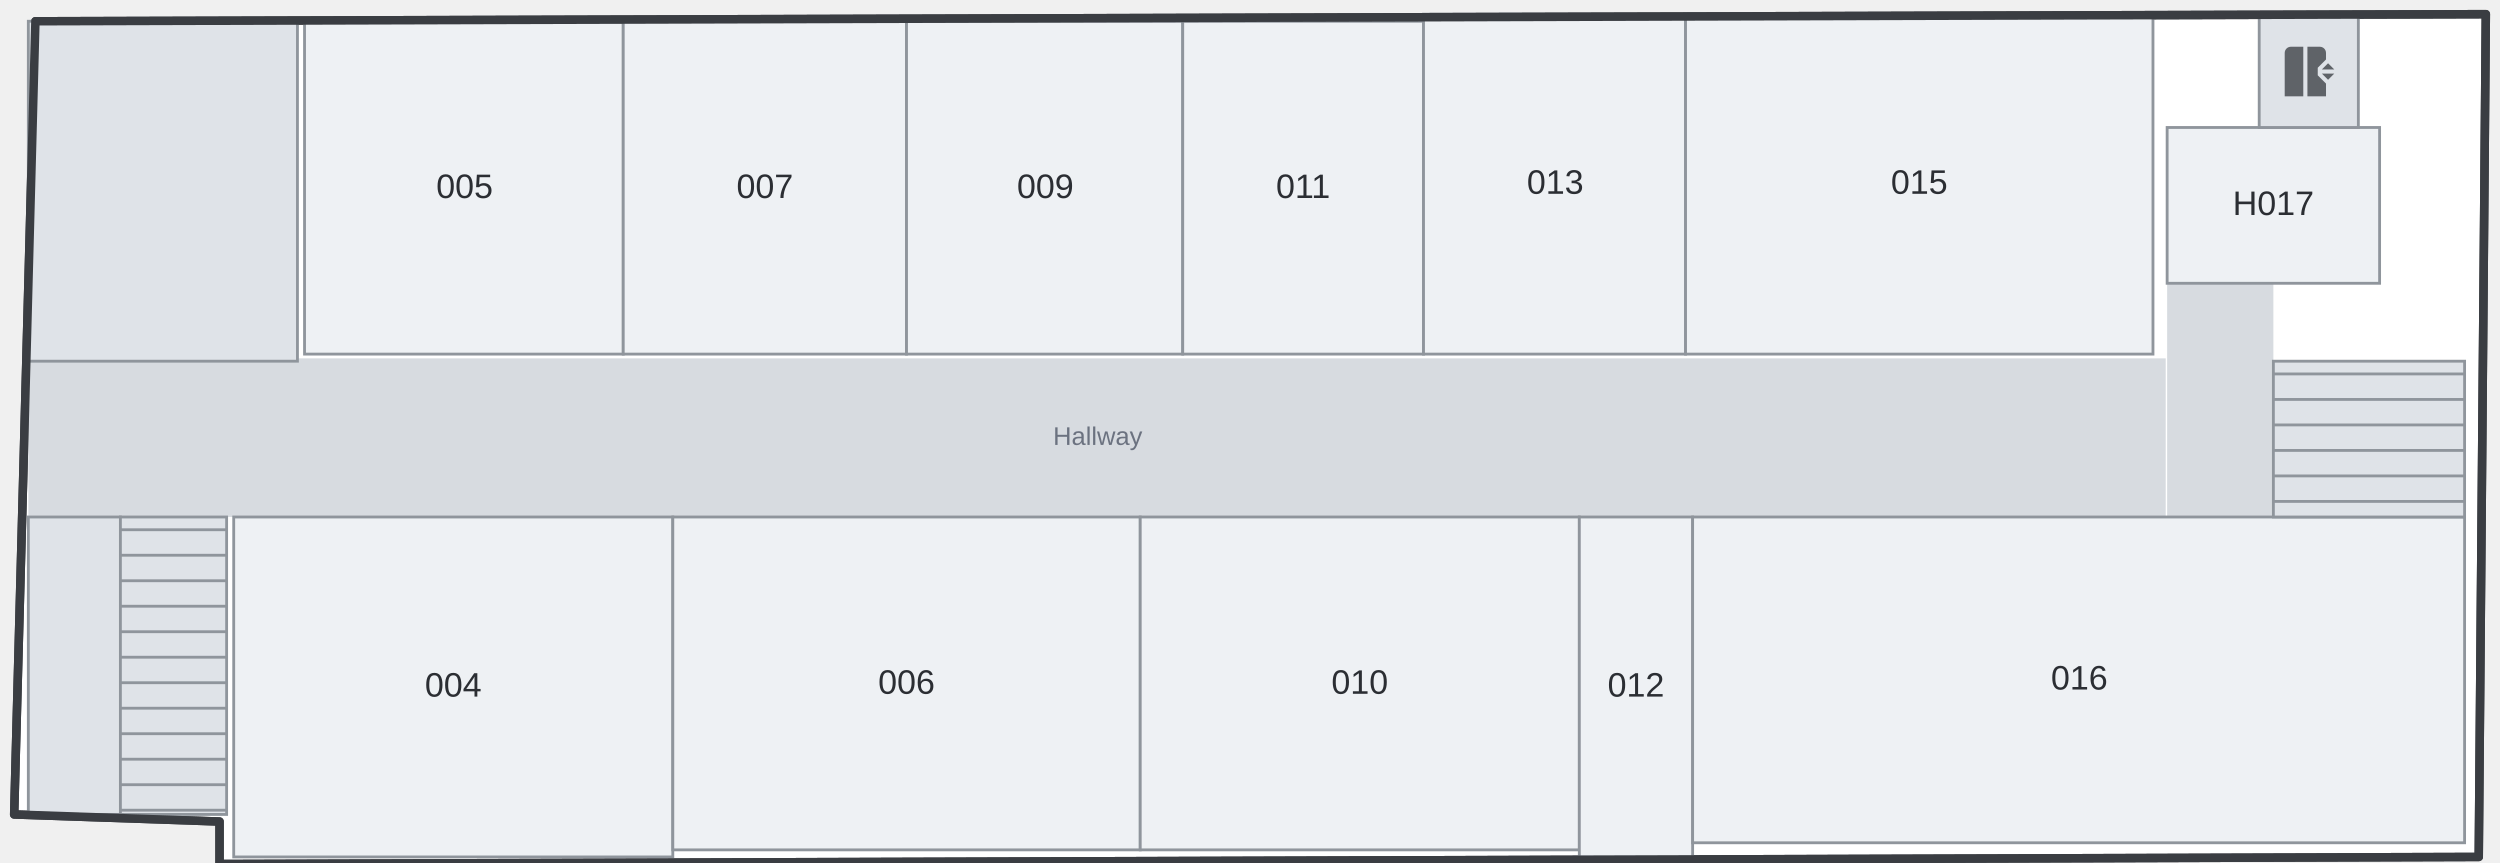
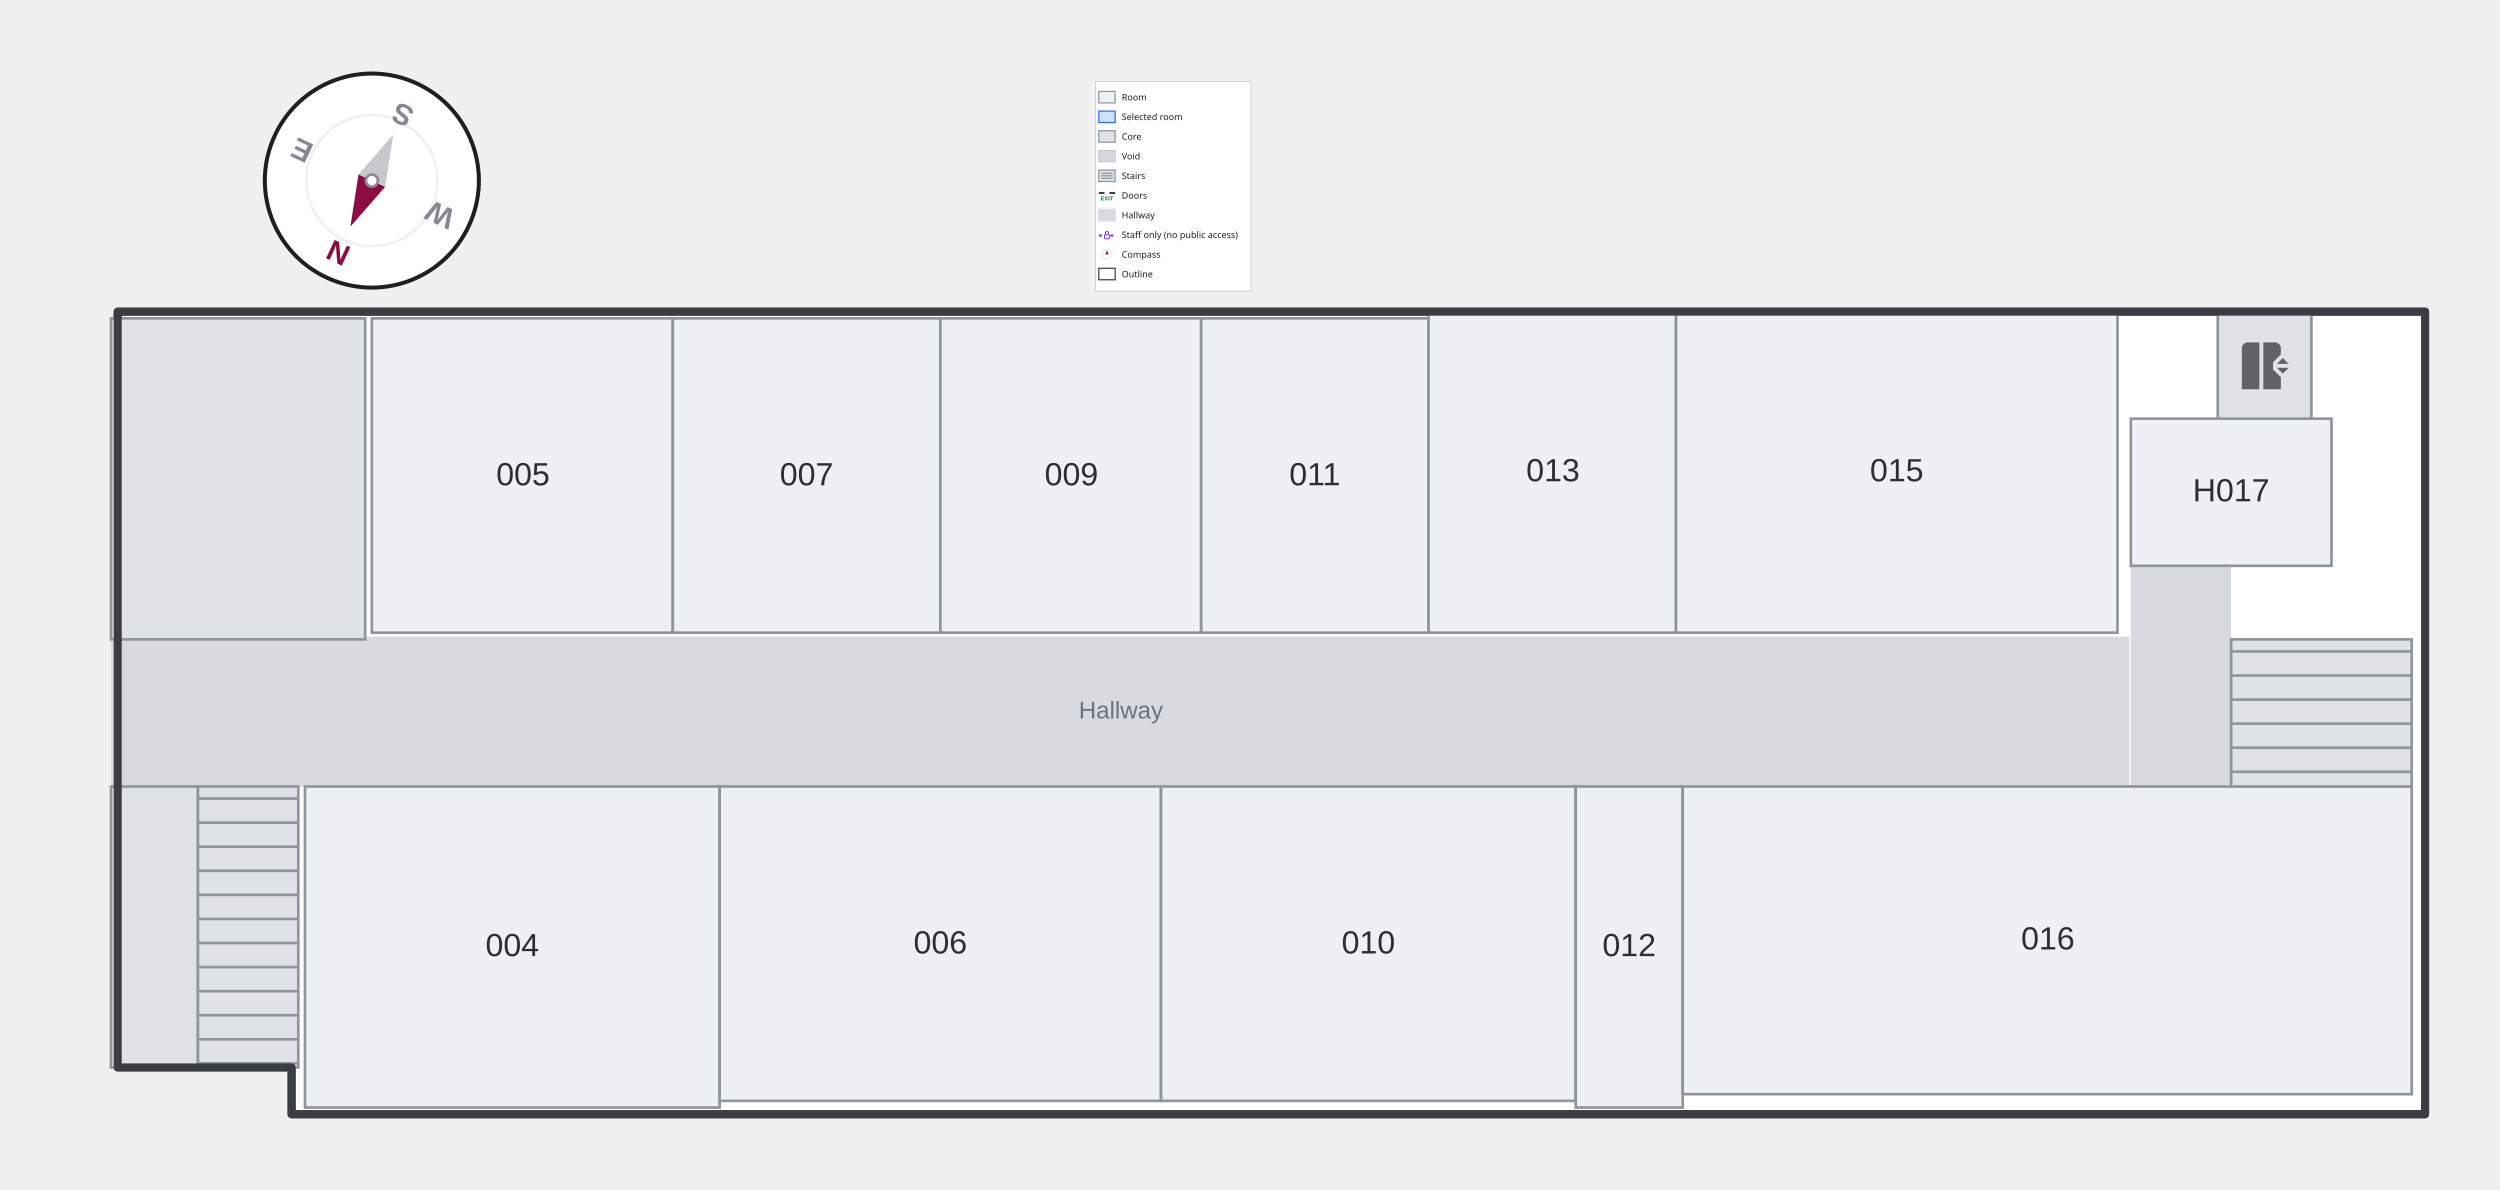
- <svg xmlns="http://www.w3.org/2000/svg" viewBox="0 0 1765 609" font-family="-apple-system, 'SF Pro Text', 'Helvetica Neue', Arial, sans-serif">
+ <svg xmlns="http://www.w3.org/2000/svg" viewBox="-63 -223 1869 889" font-family="-apple-system, 'SF Pro Text', 'Helvetica Neue', Arial, sans-serif">
  <style>
    .floor { fill: #ffffff; stroke: #3a3d42; stroke-width: 6; stroke-linejoin: round; }
    .room  { fill: #eef1f4; stroke: #8f959c; stroke-width: 2; }
-     .big   { fill: #e6ecf5; stroke: #8f959c; stroke-width: 2; }
    .ours  { fill: #f5e3ea; stroke: #8f959c; stroke-width: 2; }
    .core  { fill: #dfe3e8; stroke: #8f959c; stroke-width: 2; }
+     .void  { fill: #eceef1; stroke: #b9bec6; stroke-width: 2; }
+     .void-hatch { stroke: #b9bec6; stroke-width: 1.5; }
    .stair { stroke: #8f959c; stroke-width: 2; }
    .hall  { fill: #d7dbe0; stroke: none; }
    .hall-lbl { fill: #6b7280; font-size: 18px; text-anchor: middle; dominant-baseline: middle; }
    .authwall { stroke: #7c3aed; stroke-width: 6; stroke-dasharray: 10 8; }
    .door  { stroke: #ffffff; stroke-width: 10; }
    .lbl   { fill: #2b2e33; font-size: 24px; text-anchor: middle; dominant-baseline: middle; }
    .lblS  { fill: #2b2e33; font-size: 19px; text-anchor: middle; dominant-baseline: middle; }
    .name  { fill: #1d1f23; font-size: 30px; font-weight: 700; text-anchor: middle; dominant-baseline: middle; }
    .exit  { fill: #1a7f37; font-size: 20px; font-weight: 700; text-anchor: middle; dominant-baseline: middle; }
    .compass-letter { font-size: 22px; font-weight: 600; fill: #8a8690; text-anchor: middle; }
    .compass-north  { fill: #8C0B42; }
    .floor-edge { fill:none; stroke:#3a3d42; stroke-width:6; stroke-linejoin:round; }
  </style>
-   <polygon class="floor" points="25,15 10,575 155,580 155,610 1750,605 1755,10" />
+   <polygon class="floor" points="25,10 25,575 155,575 155,610 1750,610 1750,10" />
  <rect class="hall" x="20" y="253" width="1509" height="112" />
  <text class="hall-lbl" x="775" y="309">Hallway</text>
  <rect class="hall" x="1530" y="200" width="75" height="165" />
  <rect class="room" x="215" y="15" width="225" height="235" />
  <text class="lbl" x="328" y="133">005</text>
  <rect class="room" x="440" y="15" width="200" height="235" />
  <text class="lbl" x="540" y="133">007</text>
  <rect class="room" x="640" y="15" width="195" height="235" />
  <text class="lbl" x="738" y="133">009</text>
  <rect class="room" x="835" y="15" width="170" height="235" />
  <text class="lbl" x="920" y="133">011</text>
  <rect class="room" x="1005" y="10" width="185" height="240" />
  <text class="lbl" x="1098" y="130">013</text>
  <rect class="room" x="1190" y="10" width="330" height="240" />
  <text class="lbl" x="1355" y="130">015</text>
  <rect class="room" x="165" y="365" width="310" height="240" />
  <text class="lbl" x="320" y="485">004</text>
  <rect class="room" x="475" y="365" width="330" height="235" />
  <text class="lbl" x="640" y="483">006</text>
  <rect class="room" x="805" y="365" width="310" height="235" />
  <text class="lbl" x="960" y="483">010</text>
  <rect class="room" x="1115" y="365" width="80" height="240" />
  <text class="lbl" x="1155" y="485">012</text>
  <rect class="room" x="1195" y="365" width="545" height="230" />
  <text class="lbl" x="1468" y="480">016</text>
  <rect class="room" x="1530" y="90" width="150" height="110" />
  <text class="lbl" x="1605" y="145">H017</text>
  <rect class="core" x="1595" y="10" width="70" height="80" />
  <g class="icon" transform="translate(1613,33) scale(1.458)">
    <path d="m21 16-3-3h6zm0-8-3 3h6zm-12-8h-6c-1.654 0-3 1.346-3 3v21h9zm11 6.171v-3.171c0-1.654-1.346-3-3-3h-6v24h9v-6.171l-4-4v-3.657l4-4z" fill="#5f6368" />
  </g>
  <rect class="core" x="20" y="15" width="190" height="240" />
  <rect class="core" x="20" y="365" width="65" height="210" />
  <rect class="core" x="1605" y="255" width="135" height="110" />
  <g class="stair">
    <line x1="1605" y1="264" x2="1740" y2="264" />
    <line x1="1605" y1="282" x2="1740" y2="282" />
    <line x1="1605" y1="300" x2="1740" y2="300" />
    <line x1="1605" y1="318" x2="1740" y2="318" />
    <line x1="1605" y1="336" x2="1740" y2="336" />
    <line x1="1605" y1="354" x2="1740" y2="354" />
  </g>
  <rect class="core" x="85" y="365" width="75" height="210" />
  <g class="stair">
    <line x1="85" y1="374" x2="160" y2="374" />
    <line x1="85" y1="392" x2="160" y2="392" />
    <line x1="85" y1="410" x2="160" y2="410" />
    <line x1="85" y1="428" x2="160" y2="428" />
    <line x1="85" y1="446" x2="160" y2="446" />
    <line x1="85" y1="464" x2="160" y2="464" />
    <line x1="85" y1="482" x2="160" y2="482" />
    <line x1="85" y1="500" x2="160" y2="500" />
    <line x1="85" y1="518" x2="160" y2="518" />
    <line x1="85" y1="536" x2="160" y2="536" />
    <line x1="85" y1="554" x2="160" y2="554" />
    <line x1="85" y1="572" x2="160" y2="572" />
  </g>
-   <polygon class="floor-edge" points="25,15 10,575 155,580 155,610 1750,605 1755,10" />
-   <g class="compass" transform="translate(172,727) rotate(205)">
+   <polygon class="floor-edge" points="25,10 25,575 155,575 155,610 1750,610 1750,10" />
+   <g class="compass" transform="translate(215,-88) rotate(205)">
    <circle r="80" fill="#ffffff" stroke="#1d1f23" stroke-width="3" />
    <circle r="49" fill="none" stroke="#f0f0f3" stroke-width="2" />
    <path d="M0,-38 L11,0 L-11,0 Z" fill="#8C0B42" />
    <path d="M0,38 L11,0 L-11,0 Z" fill="#c7c7cc" />
    <circle r="4.5" fill="#ffffff" stroke="#8a8690" stroke-width="2" />
    <text class="compass-letter compass-north" x="0" y="-52">N</text>
    <text class="compass-letter" x="0" y="62">S</text>
    <text class="compass-letter" x="57" y="6">E</text>
    <text class="compass-letter" x="-57" y="6">W</text>
  </g>
+   <g class="legend" transform="translate(756,-162) scale(0.6121973)">
+     <rect x="0" y="0" width="190" height="256" fill="#ffffff" fill-opacity="0.92" stroke="#c7cad0" stroke-width="1" />
+     <g transform="translate(4,12)">
+       <rect x="0" y="0" width="20" height="14" fill="#eef1f4" stroke="#8f959c" stroke-width="1.5" />
+       <text x="28" y="11" font-size="11" fill="#1d1f23" font-family="sans-serif">Room</text>
+     </g>
+     <g transform="translate(4,36)">
+       <rect x="0" y="0" width="20" height="14" fill="#cfe0ff" stroke="#2f6feb" stroke-width="1.5" />
+       <text x="28" y="11" font-size="11" fill="#1d1f23" font-family="sans-serif">Selected room</text>
+     </g>
+     <g transform="translate(4,60)">
+       <rect x="0" y="0" width="20" height="14" fill="#dfe3e8" stroke="#8f959c" stroke-width="1.5" />
+       <text x="28" y="11" font-size="11" fill="#1d1f23" font-family="sans-serif">Core</text>
+     </g>
+     <g transform="translate(4,84)">
+       <rect x="0" y="0" width="20" height="14" fill="#eceef1" stroke="#b9bec6" stroke-width="1" />
+       <g stroke="#b9bec6" stroke-width="0.75">
+         <line x1="0" y1="12" x2="2" y2="14" />
+         <line x1="0" y1="8" x2="6" y2="14" />
+         <line x1="0" y1="4" x2="10" y2="14" />
+         <line x1="0" y1="0" x2="14" y2="14" />
+         <line x1="4" y1="0" x2="18" y2="14" />
+         <line x1="8" y1="0" x2="20" y2="12" />
+         <line x1="12" y1="0" x2="20" y2="8" />
+         <line x1="16" y1="0" x2="20" y2="4" />
+         <line x1="0" y1="4" x2="4" y2="0" />
+         <line x1="0" y1="8" x2="8" y2="0" />
+         <line x1="0" y1="12" x2="12" y2="0" />
+         <line x1="2" y1="14" x2="16" y2="0" />
+         <line x1="6" y1="14" x2="20" y2="0" />
+         <line x1="10" y1="14" x2="20" y2="4" />
+         <line x1="14" y1="14" x2="20" y2="8" />
+         <line x1="18" y1="14" x2="20" y2="12" />
+       </g>
+       <text x="28" y="11" font-size="11" fill="#1d1f23" font-family="sans-serif">Void</text>
+     </g>
+     <g transform="translate(4,108)">
+       <rect x="0" y="0" width="20" height="14" fill="#dfe3e8" stroke="#8f959c" stroke-width="1.5" />
+       <line x1="3" y1="4" x2="17" y2="4" stroke="#8f959c" stroke-width="1.5" />
+       <line x1="3" y1="7" x2="17" y2="7" stroke="#8f959c" stroke-width="1.5" />
+       <line x1="3" y1="10" x2="17" y2="10" stroke="#8f959c" stroke-width="1.5" />
+       <text x="28" y="11" font-size="11" fill="#1d1f23" font-family="sans-serif">Stairs</text>
+     </g>
+     <g transform="translate(4,132)">
+       <line x1="0" y1="4" x2="7" y2="4" stroke="#3a3d42" stroke-width="2.5" />
+       <line x1="13" y1="4" x2="20" y2="4" stroke="#3a3d42" stroke-width="2.5" />
+       <text x="10" y="13" fill="#1a7f37" font-size="7" font-weight="700" text-anchor="middle">EXIT</text>
+       <text x="28" y="11" font-size="11" fill="#1d1f23" font-family="sans-serif">Doors</text>
+     </g>
+     <g transform="translate(4,156)">
+       <rect x="0" y="0" width="20" height="14" fill="#d7dbe0" stroke="#d7dbe0" stroke-width="1.5" />
+       <text x="28" y="11" font-size="11" fill="#1d1f23" font-family="sans-serif">Hallway</text>
+     </g>
+     <g transform="translate(4,180)">
+       <line x1="0" y1="8" x2="20" y2="8" stroke="#7c3aed" stroke-width="2.5" stroke-dasharray="4 3" />
+       <path d="M8,7 V5 A2,2 0 0 1 12,5 V7" fill="none" stroke="#7c3aed" stroke-width="1.2" />
+       <rect x="7" y="7" width="6" height="5" rx="1" fill="#ffffff" stroke="#7c3aed" stroke-width="1.2" />
+       <text x="28" y="11" font-size="11" fill="#1d1f23" font-family="sans-serif">Staff only (no public access)</text>
+     </g>
+     <g transform="translate(4,204)">
+       <circle cx="10" cy="7" r="6" fill="#ffffff" stroke="#e6e6ea" stroke-width="1.5" />
+       <path d="M10,2 L12,7 L8,7 Z" fill="#8C0B42" />
+       <text x="28" y="11" font-size="11" fill="#1d1f23" font-family="sans-serif">Compass</text>
+     </g>
+     <g transform="translate(4,228)">
+       <rect x="0" y="0" width="20" height="14" fill="#ffffff" stroke="#3a3d42" stroke-width="1.5" />
+       <text x="28" y="11" font-size="11" fill="#1d1f23" font-family="sans-serif">Outline</text>
+     </g>
+   </g>
</svg>
